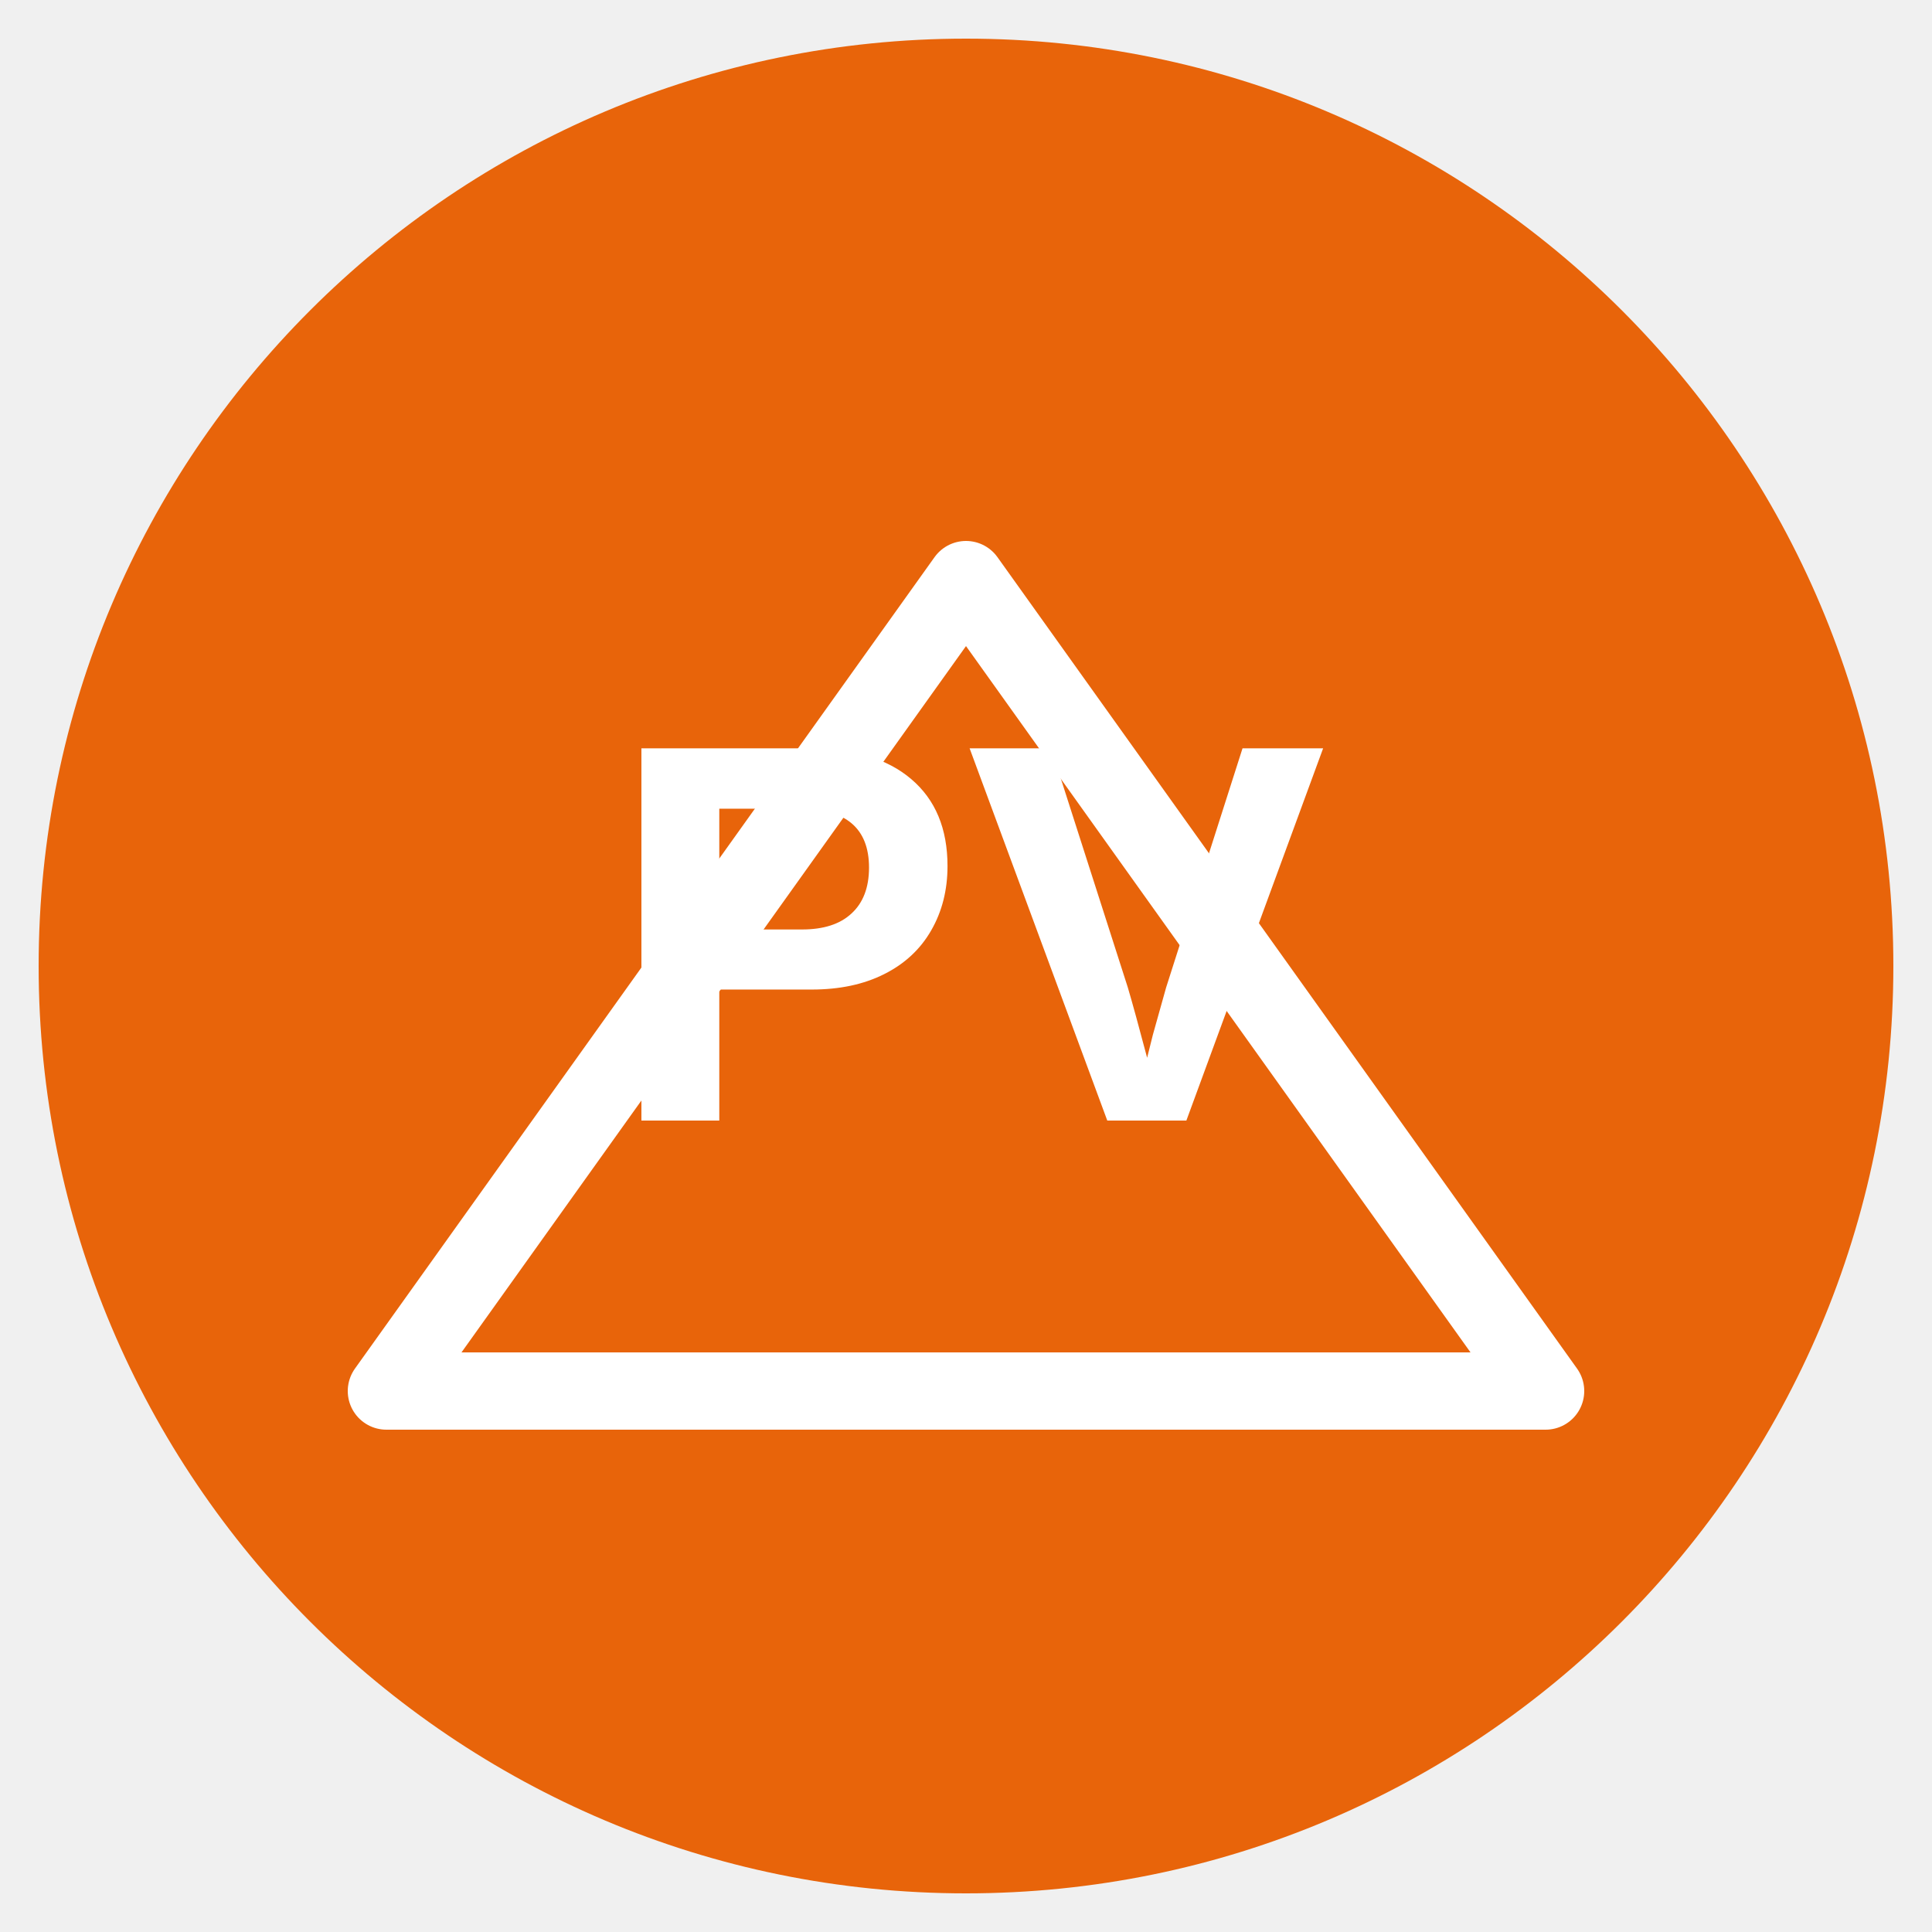
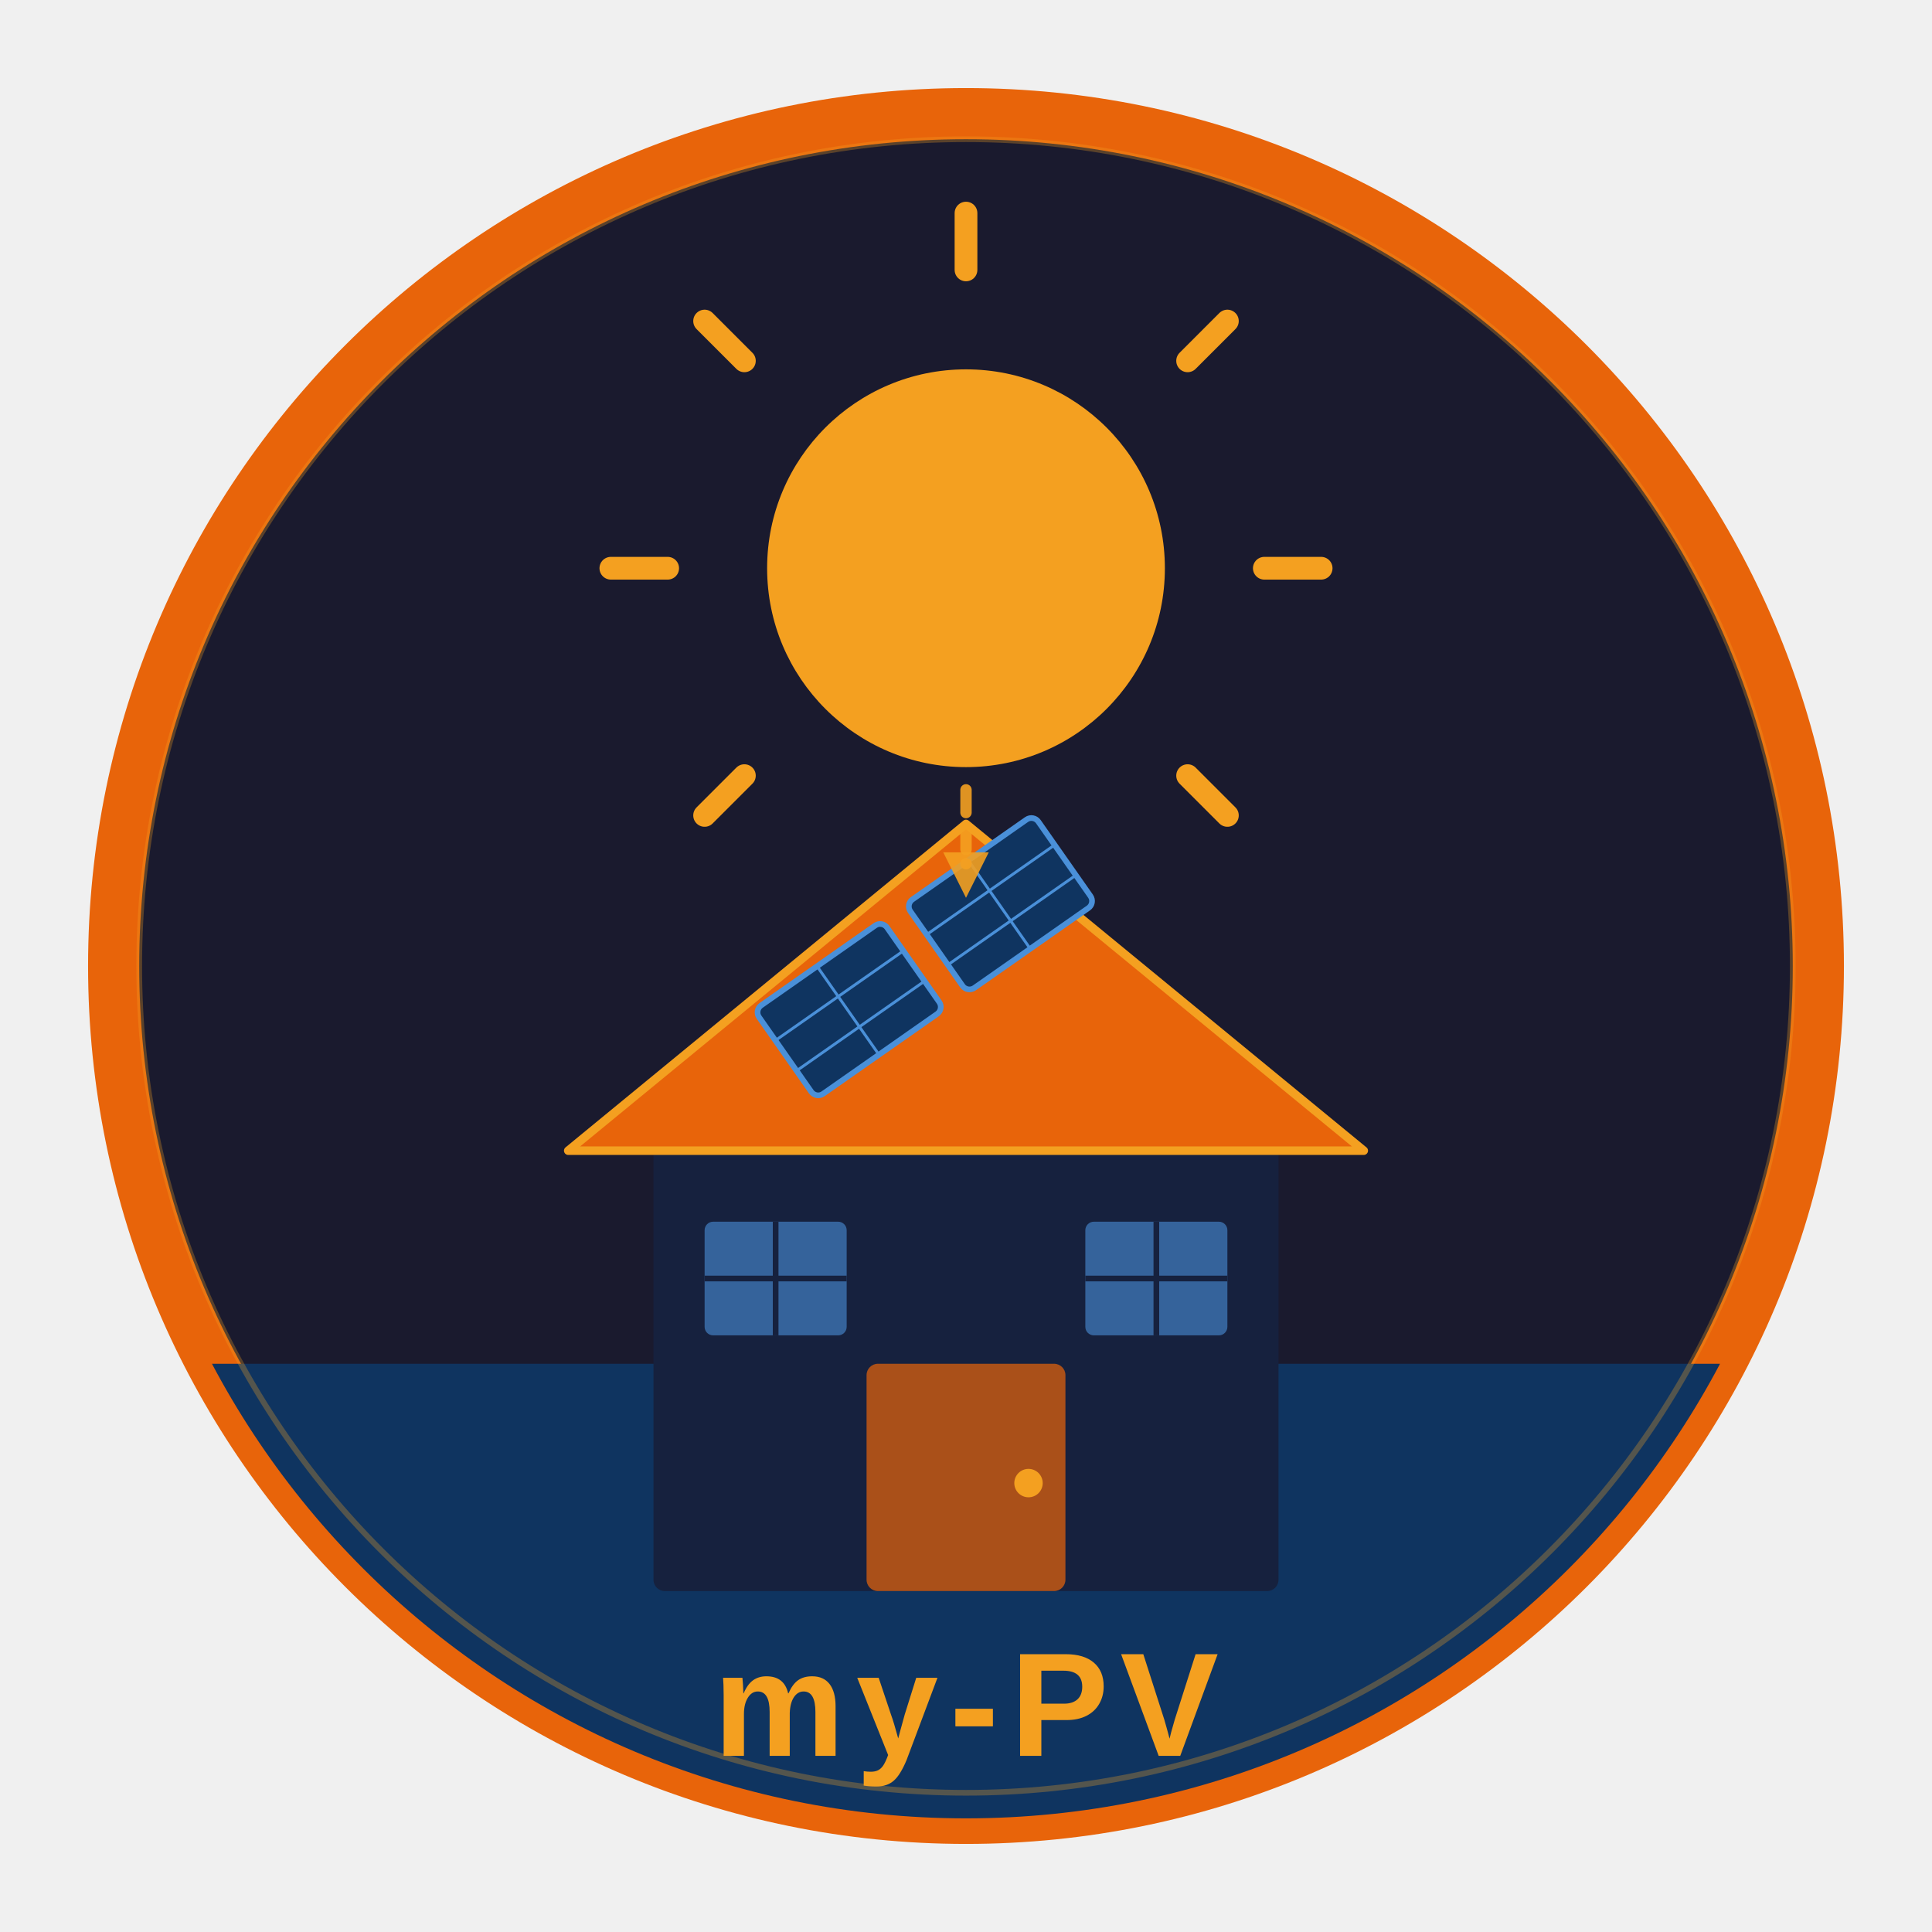
- <svg xmlns="http://www.w3.org/2000/svg" viewBox="0 0 100 100" width="100" height="100">
-   <circle cx="50" cy="50" r="48" fill="#E8640A" />
-   <text x="50" y="58" font-family="Arial,sans-serif" font-size="28" font-weight="bold" text-anchor="middle" fill="white">PV</text>
-   <path d="M20 72 L50 30 L80 72 Z" fill="none" stroke="white" stroke-width="4" stroke-linejoin="round" />
+ <svg xmlns="http://www.w3.org/2000/svg" width="256" height="256" viewBox="0 0 680 680" role="img">
+   <circle cx="340" cy="340" r="300" fill="#1A1A2E" />
+   <circle cx="340" cy="340" r="300" fill="none" stroke="#E8640A" stroke-width="18" />
+   <defs>
+     <clipPath id="cc">
+       <circle cx="340" cy="340" r="300" />
+     </clipPath>
+   </defs>
+   <g clip-path="url(#cc)">
+     <rect x="40" y="480" width="600" height="220" fill="#0F3460" />
+     <circle cx="340" cy="200" r="70" fill="#F4A020" />
+     <line x1="340" y1="95" x2="340" y2="75" stroke="#F4A020" stroke-width="8" stroke-linecap="round" />
+     <line x1="340" y1="305" x2="340" y2="325" stroke="#F4A020" stroke-width="8" stroke-linecap="round" />
+     <line x1="235" y1="200" x2="215" y2="200" stroke="#F4A020" stroke-width="8" stroke-linecap="round" />
+     <line x1="445" y1="200" x2="465" y2="200" stroke="#F4A020" stroke-width="8" stroke-linecap="round" />
+     <line x1="262" y1="127" x2="248" y2="113" stroke="#F4A020" stroke-width="8" stroke-linecap="round" />
+     <line x1="418" y1="273" x2="432" y2="287" stroke="#F4A020" stroke-width="8" stroke-linecap="round" />
+     <line x1="418" y1="127" x2="432" y2="113" stroke="#F4A020" stroke-width="8" stroke-linecap="round" />
+     <line x1="262" y1="273" x2="248" y2="287" stroke="#F4A020" stroke-width="8" stroke-linecap="round" />
+     <rect x="230" y="400" width="220" height="160" rx="4" fill="#16213E" />
+     <polygon points="200,405 340,290 480,405" fill="#E8640A" />
+     <polygon points="200,405 340,290 480,405" fill="none" stroke="#F4A020" stroke-width="3" stroke-linejoin="round" />
+     <g transform="rotate(-35, 340, 340)">
+       <rect x="270" y="310" width="55" height="38" rx="3" fill="#0F3460" stroke="#4A90D9" stroke-width="2" />
+       <line x1="270" y1="323" x2="325" y2="323" stroke="#4A90D9" stroke-width="1" />
+       <line x1="270" y1="336" x2="325" y2="336" stroke="#4A90D9" stroke-width="1" />
+       <line x1="297" y1="310" x2="297" y2="348" stroke="#4A90D9" stroke-width="1" />
+       <rect x="335" y="310" width="55" height="38" rx="3" fill="#0F3460" stroke="#4A90D9" stroke-width="2" />
+       <line x1="335" y1="323" x2="390" y2="323" stroke="#4A90D9" stroke-width="1" />
+       <line x1="335" y1="336" x2="390" y2="336" stroke="#4A90D9" stroke-width="1" />
+       <line x1="362" y1="310" x2="362" y2="348" stroke="#4A90D9" stroke-width="1" />
+     </g>
+     <rect x="305" y="480" width="70" height="80" rx="4" fill="#E8640A" opacity="0.7" />
+     <circle cx="362" cy="522" r="5" fill="#F4A020" />
+     <rect x="248" y="430" width="50" height="40" rx="3" fill="#4A90D9" opacity="0.6" />
+     <line x1="273" y1="430" x2="273" y2="470" stroke="#16213E" stroke-width="2" />
+     <line x1="248" y1="450" x2="298" y2="450" stroke="#16213E" stroke-width="2" />
+     <rect x="382" y="430" width="50" height="40" rx="3" fill="#4A90D9" opacity="0.6" />
+     <line x1="407" y1="430" x2="407" y2="470" stroke="#16213E" stroke-width="2" />
+     <line x1="382" y1="450" x2="432" y2="450" stroke="#16213E" stroke-width="2" />
+     <path d="M340 278 L340 304" fill="none" stroke="#F4A020" stroke-width="4" stroke-linecap="round" stroke-dasharray="8,5" opacity="0.9" />
+     <polygon points="340,316 332,300 348,300" fill="#F4A020" opacity="0.9" />
+   </g>
+   <circle cx="340" cy="340" r="291" fill="none" stroke="#F4A020" stroke-width="2" opacity="0.3" />
+   <text x="340" y="618" text-anchor="middle" font-family="Arial,Helvetica,sans-serif" font-size="52" font-weight="700" fill="#F4A020" letter-spacing="4">my-PV</text>
</svg>
